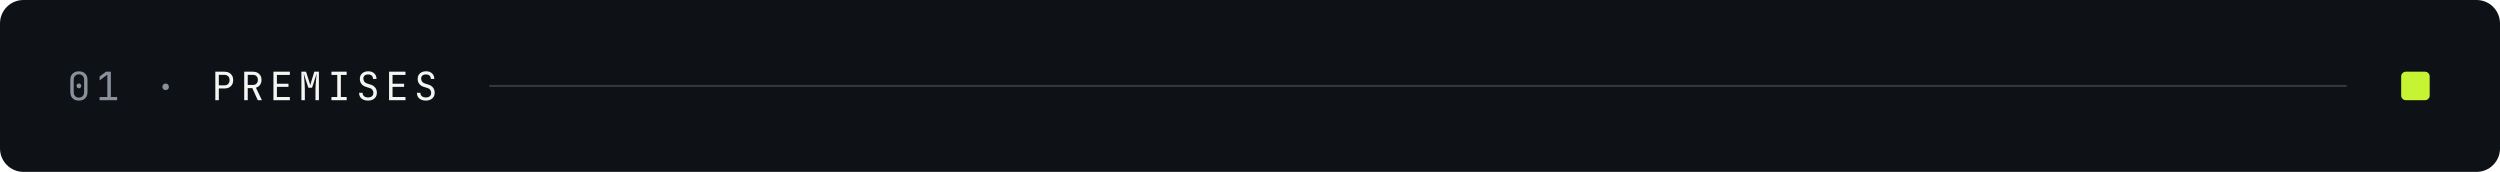
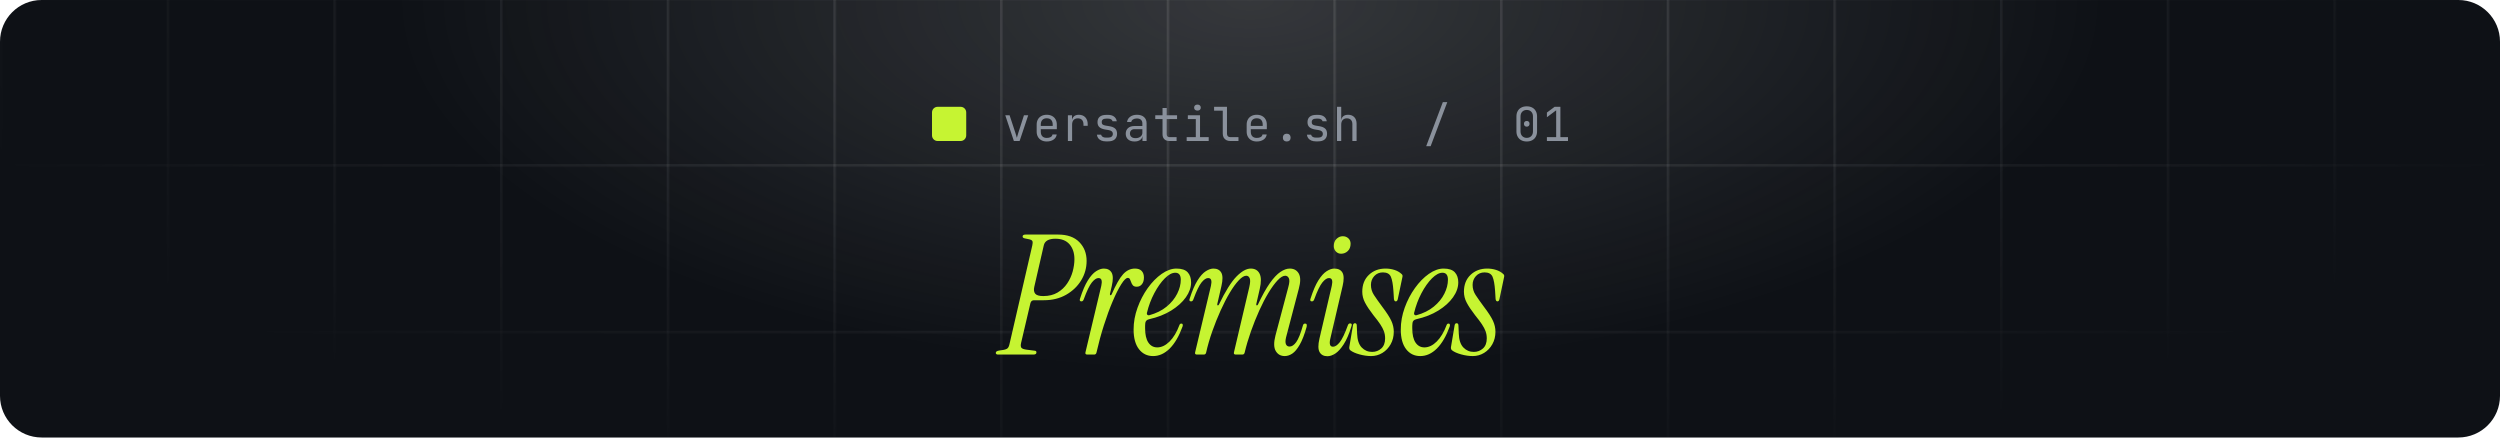
- <svg xmlns="http://www.w3.org/2000/svg" width="1280" height="88" viewBox="0 0 1280 88" role="img" aria-label="01 · premises">
-   <defs />
-   <rect width="1280" height="88" rx="12" fill="#0e1116" />
-   <path fill="#8a919c" d="M40.4 51.51Q39.06 51.51 38.07 50.98Q37.08 50.45 36.54 49.48Q36 48.51 36 47.21L36 40.81Q36 39.49 36.54 38.53Q37.08 37.57 38.07 37.04Q39.06 36.51 40.4 36.51Q41.76 36.51 42.74 37.04Q43.72 37.57 44.26 38.53Q44.8 39.49 44.8 40.81L44.8 47.21Q44.8 48.51 44.26 49.48Q43.72 50.45 42.73 50.98Q41.74 51.51 40.4 51.51ZM40.4 49.97Q41.6 49.97 42.33 49.2Q43.06 48.43 43.06 47.21L43.06 40.81Q43.06 39.59 42.33 38.82Q41.6 38.05 40.4 38.05Q39.2 38.05 38.47 38.82Q37.74 39.59 37.74 40.81L37.74 47.21Q37.74 48.43 38.47 49.2Q39.2 49.97 40.4 49.97ZM40.4 45.19Q39.86 45.19 39.53 44.85Q39.2 44.51 39.2 43.95Q39.2 43.41 39.53 43.08Q39.86 42.75 40.4 42.75Q40.94 42.75 41.27 43.08Q41.6 43.41 41.6 43.95Q41.6 44.51 41.27 44.85Q40.94 45.19 40.4 45.19ZM51 51.31L51 49.67L54.96 49.67L54.96 38.21L51 41.17L51 39.17L54.3 36.71L56.76 36.71L56.76 49.67L60 49.67L60 51.31ZM84.8 46.11Q84.04 46.11 83.59 45.67Q83.14 45.23 83.14 44.49Q83.14 43.71 83.59 43.25Q84.04 42.79 84.8 42.79Q85.56 42.79 86.01 43.25Q86.46 43.71 86.46 44.49Q86.46 45.23 86.01 45.67Q85.56 46.11 84.8 46.11Z" />
-   <path fill="#f5f5f2" d="M110.24 51.31L110.24 36.71L114.94 36.71Q116.3 36.71 117.3 37.24Q118.3 37.77 118.85 38.73Q119.4 39.69 119.4 41.01Q119.4 42.31 118.85 43.28Q118.3 44.25 117.3 44.78Q116.3 45.31 114.94 45.31L112.04 45.31L112.04 51.31ZM112.04 43.69L114.94 43.69Q116.12 43.69 116.83 42.96Q117.54 42.23 117.54 41.01Q117.54 39.77 116.83 39.05Q116.12 38.33 114.94 38.33L112.04 38.33ZM125.04 51.31L125.04 36.71L129.56 36.71Q130.86 36.71 131.84 37.24Q132.82 37.77 133.36 38.71Q133.9 39.65 133.9 40.91Q133.9 42.39 133.13 43.45Q132.36 44.51 131.04 44.91L134.1 51.31L131.98 51.31L129.18 45.11L126.84 45.11L126.84 51.31ZM126.84 43.49L129.56 43.49Q130.68 43.49 131.36 42.78Q132.04 42.07 132.04 40.91Q132.04 39.73 131.36 39.03Q130.68 38.33 129.56 38.33L126.84 38.33ZM140 51.31L140 36.71L148.4 36.71L148.4 38.35L141.78 38.35L141.78 42.87L147.7 42.87L147.7 44.49L141.78 44.49L141.78 49.67L148.4 49.67L148.4 51.31ZM154.32 51.31L154.32 36.71L156.68 36.71L158.2 41.43Q158.42 42.07 158.6 42.7Q158.78 43.33 158.86 43.67Q158.96 43.33 159.12 42.7Q159.28 42.07 159.48 41.41L160.92 36.71L163.28 36.71L163.28 51.31L161.52 51.31L161.52 46.01Q161.52 45.13 161.58 44.01Q161.64 42.89 161.74 41.72Q161.84 40.55 161.95 39.48Q162.06 38.41 162.14 37.61L159.78 44.91L157.88 44.91L155.5 37.61Q155.6 38.39 155.7 39.42Q155.8 40.45 155.88 41.6Q155.96 42.75 156.02 43.89Q156.08 45.03 156.08 46.01L156.08 51.31ZM169.7 51.31L169.7 49.67L172.68 49.67L172.68 38.35L169.7 38.35L169.7 36.71L177.5 36.71L177.5 38.35L174.52 38.35L174.52 49.67L177.5 49.67L177.5 51.31ZM188.48 51.51Q187.04 51.51 186.01 51.03Q184.98 50.55 184.42 49.65Q183.86 48.75 183.84 47.51L185.64 47.51Q185.64 48.61 186.39 49.25Q187.14 49.89 188.48 49.89Q189.74 49.89 190.45 49.27Q191.16 48.65 191.16 47.55Q191.16 46.67 190.69 46.01Q190.22 45.35 189.34 45.09L187.36 44.47Q185.86 44.01 185.05 42.93Q184.24 41.85 184.24 40.39Q184.24 39.21 184.77 38.34Q185.3 37.47 186.26 36.98Q187.22 36.49 188.52 36.49Q190.44 36.49 191.6 37.56Q192.76 38.63 192.78 40.41L190.98 40.41Q190.98 39.33 190.33 38.72Q189.68 38.11 188.5 38.11Q187.34 38.11 186.69 38.67Q186.04 39.23 186.04 40.23Q186.04 41.13 186.52 41.79Q187 42.45 187.9 42.73L189.9 43.37Q191.36 43.83 192.16 44.93Q192.96 46.03 192.96 47.51Q192.96 48.71 192.4 49.61Q191.84 50.51 190.83 51.01Q189.82 51.51 188.48 51.51ZM199.2 51.31L199.2 36.71L207.6 36.71L207.6 38.35L200.98 38.35L200.98 42.87L206.9 42.87L206.9 44.49L200.98 44.49L200.98 49.67L207.6 49.67L207.6 51.31ZM218.08 51.51Q216.64 51.51 215.61 51.03Q214.58 50.55 214.02 49.65Q213.46 48.75 213.44 47.51L215.24 47.51Q215.24 48.61 215.99 49.25Q216.74 49.89 218.08 49.89Q219.34 49.89 220.05 49.27Q220.76 48.65 220.76 47.55Q220.76 46.67 220.29 46.01Q219.82 45.35 218.94 45.09L216.96 44.47Q215.46 44.01 214.65 42.93Q213.84 41.85 213.84 40.39Q213.84 39.21 214.37 38.34Q214.9 37.47 215.86 36.98Q216.82 36.49 218.12 36.49Q220.04 36.49 221.2 37.56Q222.36 38.63 222.38 40.41L220.58 40.41Q220.58 39.33 219.93 38.72Q219.28 38.11 218.1 38.11Q216.94 38.11 216.29 38.67Q215.64 39.23 215.64 40.23Q215.64 41.13 216.12 41.79Q216.6 42.45 217.5 42.73L219.5 43.37Q220.96 43.83 221.76 44.93Q222.56 46.03 222.56 47.51Q222.56 48.71 222 49.61Q221.44 50.51 220.43 51.01Q219.42 51.51 218.08 51.51Z" />
-   <rect x="250.56" y="43.5" width="950.84" height="1" fill="#f5f5f2" fill-opacity="0.18" />
-   <rect x="1229.4" y="36.71" width="14.6" height="14.6" rx="2.4" fill="#c6f432" />
+ <svg xmlns="http://www.w3.org/2000/svg" width="960" height="168" viewBox="0 0 960 168" role="img" aria-label="Premises">
+   <defs>
+     <pattern id="grid" width="64" height="64" x="0" y="-1" patternUnits="userSpaceOnUse">
+       <g fill="#f5f5f2" fill-opacity="0.1">
+         <rect width="1" height="64" />
+         <rect width="64" height="1" />
+       </g>
+     </pattern>
+     <radialGradient id="fade" gradientUnits="userSpaceOnUse" cx="0" cy="0" r="1" gradientTransform="translate(480 0) scale(680 260)">
+       <stop offset="0.2" stop-color="#fff" />
+       <stop offset="0.75" stop-color="#000" />
+     </radialGradient>
+     <mask id="vignette" maskUnits="userSpaceOnUse" x="0" y="0" width="960" height="168">
+       <rect width="960" height="168" fill="url(#fade)" />
+     </mask>
+     <radialGradient id="beam" gradientUnits="userSpaceOnUse" cx="0" cy="0" r="1" gradientTransform="translate(480 0) scale(460 200)">
+       <stop offset="0" stop-color="#f5f5f2" stop-opacity="0.17" />
+       <stop offset="0.72" stop-color="#f5f5f2" stop-opacity="0" />
+     </radialGradient>
+   </defs>
+   <rect width="960" height="168" rx="16" fill="#0e1116" />
+   <rect width="960" height="168" rx="16" fill="url(#grid)" mask="url(#vignette)" />
+   <rect width="960" height="168" rx="16" fill="url(#beam)" />
+   <rect x="357.89" y="41.01" width="13.14" height="13.14" rx="2.16" fill="#c6f432" />
+   <path fill="#8a919c" d="M389.33 54.15L386.02 44.25L387.68 44.25L389.87 50.91Q390.07 51.5 390.23 52.05Q390.39 52.6 390.47 52.91Q390.56 52.6 390.72 52.05Q390.88 51.5 391.06 50.91L393.2 44.25L394.84 44.25L391.53 54.15ZM401.95 54.33Q400.78 54.33 399.91 53.86Q399.03 53.39 398.56 52.54Q398.08 51.68 398.08 50.55L398.08 47.85Q398.08 46.7 398.56 45.85Q399.03 45.01 399.91 44.54Q400.78 44.07 401.95 44.07Q403.12 44.07 403.99 44.54Q404.87 45.01 405.34 45.85Q405.82 46.7 405.82 47.85L405.82 49.6L399.66 49.6L399.66 50.55Q399.66 51.72 400.26 52.34Q400.85 52.96 401.95 52.96Q402.89 52.96 403.46 52.63Q404.04 52.3 404.16 51.63L405.78 51.63Q405.62 52.87 404.57 53.6Q403.52 54.33 401.95 54.33ZM404.24 48.52L404.24 47.85Q404.24 46.68 403.65 46.05Q403.07 45.42 401.95 45.42Q400.85 45.42 400.26 46.05Q399.66 46.68 399.66 47.85L399.66 48.37L404.36 48.37ZM410.07 54.15L410.07 44.25L411.65 44.25L411.65 46.14L412.03 46.14L411.51 47.31Q411.51 45.71 412.2 44.89Q412.89 44.07 414.26 44.07Q415.83 44.07 416.76 45.05Q417.68 46.03 417.68 47.71L417.68 48.3L416.06 48.3L416.06 47.85Q416.06 46.68 415.5 46.06Q414.93 45.44 413.88 45.44Q412.86 45.44 412.27 46.07Q411.69 46.7 411.69 47.85L411.69 54.15ZM424.68 54.29Q423.68 54.29 422.93 53.98Q422.18 53.66 421.74 53.09Q421.3 52.51 421.21 51.72L422.83 51.72Q422.94 52.24 423.42 52.55Q423.89 52.85 424.68 52.85L425.44 52.85Q426.39 52.85 426.86 52.47Q427.33 52.08 427.33 51.43Q427.33 50.8 426.91 50.43Q426.48 50.06 425.66 49.94L424.32 49.72Q422.87 49.47 422.16 48.81Q421.44 48.16 421.44 46.9Q421.44 45.56 422.29 44.84Q423.14 44.11 424.83 44.11L425.51 44.11Q426.93 44.11 427.8 44.77Q428.66 45.44 428.84 46.57L427.22 46.57Q427.11 46.1 426.68 45.83Q426.25 45.55 425.51 45.55L424.83 45.55Q423.91 45.55 423.49 45.89Q423.06 46.23 423.06 46.91Q423.06 47.53 423.42 47.81Q423.78 48.1 424.56 48.23L425.89 48.44Q427.49 48.7 428.22 49.38Q428.95 50.06 428.95 51.36Q428.95 52.73 428.08 53.51Q427.2 54.29 425.44 54.29ZM435.65 54.33Q434.08 54.33 433.18 53.53Q432.28 52.73 432.28 51.36Q432.28 49.97 433.18 49.18Q434.08 48.39 435.61 48.39L438.67 48.39L438.67 47.4Q438.67 46.48 438.12 45.99Q437.57 45.49 436.56 45.49Q435.68 45.49 435.09 45.86Q434.49 46.23 434.4 46.86L432.78 46.86Q432.95 45.58 433.99 44.83Q435.03 44.07 436.6 44.07Q438.31 44.07 439.3 44.95Q440.29 45.83 440.29 47.35L440.29 54.15L438.71 54.15L438.71 52.26L438.44 52.26L438.71 51.99Q438.71 53.07 437.87 53.7Q437.03 54.33 435.65 54.33ZM436.04 53.05Q437.19 53.05 437.93 52.48Q438.67 51.9 438.67 51L438.67 49.6L435.65 49.6Q434.84 49.6 434.37 50.05Q433.9 50.5 433.9 51.27Q433.9 52.1 434.47 52.58Q435.03 53.05 436.04 53.05ZM449.11 54.15Q447.83 54.15 447.12 53.47Q446.41 52.78 446.41 51.54L446.41 45.73L443.62 45.73L443.62 44.25L446.41 44.25L446.41 41.46L448.03 41.46L448.03 44.25L451.99 44.25L451.99 45.73L448.03 45.73L448.03 51.54Q448.03 52.67 449.11 52.67L451.81 52.67L451.81 54.15ZM455.68 54.15L455.68 52.67L459.19 52.67L459.19 45.73L456.13 45.73L456.13 44.25L460.81 44.25L460.81 52.67L464.14 52.67L464.14 54.15ZM459.82 42.47Q459.23 42.47 458.88 42.16Q458.54 41.86 458.54 41.33Q458.54 40.79 458.88 40.48Q459.23 40.16 459.82 40.16Q460.41 40.16 460.76 40.48Q461.1 40.79 461.1 41.33Q461.1 41.86 460.76 42.16Q460.41 42.47 459.82 42.47ZM472.42 54.15Q471.56 54.15 470.91 53.81Q470.26 53.47 469.9 52.84Q469.54 52.21 469.54 51.36L469.54 42.49L466.21 42.49L466.21 41.01L471.16 41.01L471.16 51.36Q471.16 51.97 471.5 52.32Q471.84 52.67 472.42 52.67L475.57 52.67L475.57 54.15ZM482.59 54.33Q481.42 54.33 480.55 53.86Q479.67 53.39 479.2 52.54Q478.72 51.68 478.72 50.55L478.72 47.85Q478.72 46.7 479.2 45.85Q479.67 45.01 480.55 44.54Q481.42 44.07 482.59 44.07Q483.76 44.07 484.63 44.54Q485.51 45.01 485.98 45.85Q486.46 46.7 486.46 47.85L486.46 49.6L480.3 49.6L480.3 50.55Q480.3 51.72 480.9 52.34Q481.49 52.96 482.59 52.96Q483.53 52.96 484.1 52.63Q484.68 52.3 484.8 51.63L486.42 51.63Q486.26 52.87 485.21 53.6Q484.16 54.33 482.59 54.33ZM484.88 48.52L484.88 47.85Q484.88 46.68 484.29 46.05Q483.71 45.42 482.59 45.42Q481.49 45.42 480.9 46.05Q480.3 46.68 480.3 47.85L480.3 48.37L485 48.37ZM494.11 54.33Q493.43 54.33 493.02 53.93Q492.62 53.54 492.62 52.87Q492.62 52.17 493.02 51.76Q493.43 51.34 494.11 51.34Q494.79 51.34 495.2 51.76Q495.6 52.17 495.6 52.87Q495.6 53.54 495.2 53.93Q494.79 54.33 494.11 54.33ZM505.32 54.29Q504.32 54.29 503.57 53.98Q502.82 53.66 502.38 53.09Q501.94 52.51 501.85 51.72L503.47 51.72Q503.58 52.24 504.05 52.55Q504.53 52.85 505.32 52.85L506.08 52.85Q507.03 52.85 507.5 52.47Q507.97 52.08 507.97 51.43Q507.97 50.8 507.55 50.43Q507.12 50.06 506.3 49.94L504.96 49.72Q503.51 49.47 502.79 48.81Q502.08 48.16 502.08 46.9Q502.08 45.56 502.93 44.84Q503.78 44.11 505.47 44.11L506.15 44.11Q507.57 44.11 508.44 44.77Q509.3 45.44 509.48 46.57L507.86 46.57Q507.75 46.1 507.32 45.83Q506.89 45.55 506.15 45.55L505.47 45.55Q504.55 45.55 504.13 45.89Q503.7 46.23 503.7 46.91Q503.7 47.53 504.06 47.81Q504.42 48.1 505.2 48.23L506.53 48.44Q508.13 48.7 508.86 49.38Q509.59 50.06 509.59 51.36Q509.59 52.73 508.72 53.51Q507.84 54.29 506.08 54.29ZM513.41 54.15L513.41 41.01L515.03 41.01L515.03 44.25L515.03 46.14L515.37 46.14L515.03 46.52Q515.03 45.35 515.73 44.71Q516.43 44.07 517.67 44.07Q519.17 44.07 520.05 44.99Q520.93 45.91 520.93 47.49L520.93 54.15L519.31 54.15L519.31 47.67Q519.31 46.61 518.74 46.02Q518.18 45.44 517.2 45.44Q516.2 45.44 515.61 46.07Q515.03 46.7 515.03 47.85L515.03 54.15ZM547.66 56.13L554.05 39.21L555.76 39.21L549.37 56.13ZM586.27 54.33Q585.06 54.33 584.17 53.85Q583.28 53.38 582.8 52.5Q582.31 51.63 582.31 50.46L582.31 44.7Q582.31 43.51 582.8 42.65Q583.28 41.78 584.17 41.31Q585.06 40.83 586.27 40.83Q587.49 40.83 588.38 41.31Q589.26 41.78 589.74 42.65Q590.23 43.51 590.23 44.7L590.23 50.46Q590.23 51.63 589.74 52.5Q589.26 53.38 588.37 53.85Q587.48 54.33 586.27 54.33ZM586.27 52.94Q587.35 52.94 588.01 52.25Q588.66 51.56 588.66 50.46L588.66 44.7Q588.66 43.6 588.01 42.91Q587.35 42.22 586.27 42.22Q585.19 42.22 584.53 42.91Q583.88 43.6 583.88 44.7L583.88 50.46Q583.88 51.56 584.53 52.25Q585.19 52.94 586.27 52.94ZM586.27 48.64Q585.78 48.64 585.49 48.34Q585.19 48.03 585.19 47.53Q585.19 47.04 585.49 46.74Q585.78 46.45 586.27 46.45Q586.76 46.45 587.05 46.74Q587.35 47.04 587.35 47.53Q587.35 48.03 587.05 48.34Q586.76 48.64 586.27 48.64ZM594.01 54.15L594.01 52.67L597.57 52.67L597.57 42.36L594.01 45.02L594.01 43.22L596.98 41.01L599.19 41.01L599.19 52.67L602.11 52.67L602.11 54.15Z" />
+   <path fill="#f5f5f2" d="" />
+   <path fill="#c6f432" d="M383.27 136.15Q382.38 136.15 382.38 135.51Q382.38 134.81 383.66 134.61L384.94 134.42Q386.34 134.23 386.89 133.75Q387.43 133.27 387.69 131.93L396.39 94.29Q396.65 93.21 396.46 92.63Q396.26 92.05 394.79 91.8L393.51 91.54Q392.68 91.35 392.68 90.84Q392.68 90.07 393.83 90.07L406.31 90.07Q411.62 90.07 414.44 92.95Q417.26 95.83 417.26 100.18Q417.26 104.21 415.18 107.64Q413.1 111.06 409.42 113.17Q405.74 115.29 400.81 115.29L397.03 115.29Q396.01 115.29 395.69 116.37L392.1 131.67Q391.78 133.08 392.26 133.59Q392.74 134.1 394.34 134.29L397.42 134.68Q397.99 134.74 397.99 135.32Q397.99 136.15 396.84 136.15ZM397.16 110.17Q396.78 111.83 397.51 112.76Q398.25 113.69 400.62 113.69Q403.82 113.69 406.09 112.34Q408.36 111 409.8 108.85Q411.24 106.71 411.91 104.25Q412.58 101.78 412.58 99.54Q412.58 96.02 410.73 93.85Q408.87 91.67 405.29 91.67Q401.38 91.67 400.81 94.23ZM417.51 136.15Q416.62 136.15 416.81 135.32L422.89 109.78Q423.21 108.37 422.98 107.57Q422.76 106.77 421.8 106.77Q420.65 106.77 419.27 108.47Q417.9 110.17 416.17 114.9Q415.91 115.73 415.27 115.73Q414.31 115.73 414.76 114.58Q416.17 110.17 417.74 107.67Q419.3 105.17 420.9 104.15Q422.5 103.13 423.85 103.13Q425.96 103.13 426.86 104.69Q427.75 106.26 426.92 109.85L426.22 112.85Q426.15 113.3 426.41 113.37Q426.66 113.43 426.86 113.05Q429.29 107.48 431.27 105.3Q433.26 103.13 435.82 103.13Q437.54 103.13 438.41 104.05Q439.27 104.98 439.27 106.58Q439.27 108.18 438.5 109.14Q437.74 110.1 436.52 110.1Q435.5 110.1 435.05 109.59Q434.6 109.08 434.38 108.41Q434.15 107.73 433.9 107.22Q433.64 106.71 433.06 106.71Q432.1 106.71 430.57 109.14Q429.03 111.57 427.27 115.7Q425.51 119.83 423.88 124.95Q422.25 130.07 421.03 135.45Q420.84 136.15 420.14 136.15ZM442.79 136.73Q439.4 136.73 437.35 134.07Q435.3 131.41 435.3 126.55Q435.3 122.33 436.81 118.17Q438.31 114.01 440.74 110.61Q443.18 107.22 446.09 105.17Q449 103.13 451.75 103.13Q454.76 103.13 456.07 104.57Q457.38 106.01 457.38 108.44Q457.38 111.32 455.37 114.17Q453.35 117.01 449.74 119.25Q446.12 121.49 441.26 122.58Q439.85 122.9 439.78 124.18Q439.72 124.63 439.72 125.11Q439.72 125.59 439.72 126.04Q439.72 129.69 440.97 131.54Q442.22 133.4 444.39 133.4Q446.82 133.4 449.1 131.16Q451.37 128.92 452.9 124.82Q453.1 124.25 453.67 124.25Q454.06 124.25 454.15 124.57Q454.25 124.89 454.12 125.33Q452.07 130.97 449.16 133.85Q446.25 136.73 442.79 136.73ZM440.42 120.15Q440.3 120.6 440.58 120.89Q440.87 121.17 441.32 121.05Q445.29 119.96 447.98 117.75Q450.66 115.54 452.04 112.79Q453.42 110.04 453.42 107.41Q453.42 104.73 451.3 104.73Q449.45 104.73 447.27 106.9Q445.1 109.08 443.24 112.6Q441.38 116.12 440.42 120.15ZM493.35 136.73Q491.05 136.73 489.9 134.81Q488.74 132.89 489.77 128.85L494.7 110.29Q495.4 107.8 494.92 106.84Q494.44 105.88 493.54 105.88Q492.26 105.88 490.6 107.64Q488.94 109.4 487.11 112.41Q485.29 115.41 483.56 119.25Q481.83 123.09 480.36 127.25Q478.89 131.41 477.93 135.45Q477.74 136.15 477.03 136.15L474.54 136.15Q473.64 136.15 473.83 135.32L479.72 110.29Q480.3 107.8 479.88 106.84Q479.46 105.88 478.57 105.88Q477.35 105.88 475.69 107.64Q474.02 109.4 472.23 112.41Q470.44 115.41 468.71 119.25Q466.98 123.09 465.51 127.25Q464.04 131.41 463.14 135.45Q462.95 136.15 462.25 136.15L459.62 136.15Q458.73 136.15 458.92 135.32L465 109.78Q465.32 108.37 465.1 107.57Q464.87 106.77 463.91 106.77Q462.76 106.77 461.38 108.47Q460.01 110.17 458.28 114.9Q458.02 115.73 457.38 115.73Q456.42 115.73 456.87 114.58Q458.28 110.17 459.85 107.67Q461.42 105.17 463.02 104.15Q464.62 103.13 465.96 103.13Q468.07 103.13 468.97 104.69Q469.86 106.26 469.03 109.85L467.43 116.76Q467.37 117.21 467.62 117.27Q467.88 117.33 468.07 116.95Q471.78 109.27 474.79 106.2Q477.8 103.13 480.3 103.13Q482.66 103.13 483.66 105.05Q484.65 106.97 483.75 110.93L482.41 116.76Q482.34 117.21 482.6 117.27Q482.86 117.33 483.05 116.95Q485.48 111.77 487.62 108.73Q489.77 105.69 491.69 104.41Q493.61 103.13 495.27 103.13Q497.64 103.13 498.73 105.05Q499.82 106.97 498.73 110.93L493.86 129.49Q493.42 131.29 493.8 132.18Q494.18 133.08 495.21 133.08Q496.49 133.08 497.74 131.38Q498.98 129.69 500.33 124.95Q500.52 124.25 501.16 124.25Q501.67 124.25 501.77 124.63Q501.86 125.01 501.74 125.53Q500.52 129.88 499.11 132.34Q497.7 134.81 496.26 135.77Q494.82 136.73 493.35 136.73ZM514.98 97.43Q513.77 97.43 512.97 96.57Q512.17 95.7 512.17 94.49Q512.17 92.76 513.22 91.73Q514.28 90.71 515.62 90.71Q516.9 90.71 517.77 91.51Q518.63 92.31 518.63 93.59Q518.63 95.38 517.54 96.41Q516.46 97.43 514.98 97.43ZM509.74 136.79Q507.62 136.79 506.73 135.22Q505.83 133.65 506.66 130.07L511.4 109.78Q511.72 108.37 511.5 107.57Q511.27 106.77 510.31 106.77Q509.16 106.77 507.78 108.47Q506.41 110.17 504.68 114.9Q504.42 115.73 503.78 115.73Q502.82 115.73 503.27 114.58Q504.68 110.17 506.25 107.67Q507.82 105.17 509.42 104.15Q511.02 103.13 512.36 103.13Q514.6 103.13 515.5 104.69Q516.39 106.26 515.56 109.85L510.82 130.13Q510.5 131.54 510.73 132.34Q510.95 133.14 511.91 133.14Q513.06 133.14 514.44 131.45Q515.82 129.75 517.54 125.01Q517.8 124.18 518.44 124.18Q519.4 124.18 518.95 125.33Q517.61 129.69 515.98 132.21Q514.34 134.74 512.74 135.77Q511.14 136.79 509.74 136.79ZM526.5 136.73Q524.39 136.73 522.06 136.09Q519.72 135.45 518.5 134.49Q518.06 134.1 518.12 133.33L519.53 124.95Q519.66 124.12 520.3 124.12Q521 124.12 521 125.01L521.13 128.09Q521.26 131.73 522.89 133.43Q524.52 135.13 526.89 135.13Q528.94 135.13 530.41 133.81Q531.88 132.5 531.88 129.94Q531.88 128.47 531.43 127.22Q530.98 125.97 530.02 124.53Q529.06 123.09 527.4 121.05Q525.22 118.23 524.17 116.21Q523.11 114.2 523.11 112.02Q523.11 107.99 525.64 105.56Q528.17 103.13 532.07 103.13Q533.8 103.13 535.43 103.64Q537.06 104.15 538.15 105.17Q538.73 105.62 538.54 106.33L536.74 114.9Q536.55 115.73 535.98 115.73Q535.4 115.73 535.27 114.84L535.08 111.77Q534.82 107.93 534.09 106.26Q533.35 104.6 531.05 104.6Q529 104.6 527.72 106.01Q526.44 107.41 526.44 109.4Q526.44 111.51 527.59 113.27Q528.74 115.03 530.73 117.72Q533.35 121.17 534.28 123.22Q535.21 125.27 535.21 127.38Q535.21 130.07 534.02 132.18Q532.84 134.29 530.86 135.51Q528.87 136.73 526.5 136.73ZM545.38 136.73Q541.99 136.73 539.94 134.07Q537.9 131.41 537.9 126.55Q537.9 122.33 539.4 118.17Q540.9 114.01 543.34 110.61Q545.77 107.22 548.68 105.17Q551.59 103.13 554.34 103.13Q557.35 103.13 558.66 104.57Q559.98 106.01 559.98 108.44Q559.98 111.32 557.96 114.17Q555.94 117.01 552.33 119.25Q548.71 121.49 543.85 122.58Q542.44 122.9 542.38 124.18Q542.31 124.63 542.31 125.11Q542.31 125.59 542.31 126.04Q542.31 129.69 543.56 131.54Q544.81 133.4 546.98 133.4Q549.42 133.4 551.69 131.16Q553.96 128.92 555.5 124.82Q555.69 124.25 556.26 124.25Q556.65 124.25 556.74 124.57Q556.84 124.89 556.71 125.33Q554.66 130.97 551.75 133.85Q548.84 136.73 545.38 136.73ZM543.02 120.15Q542.89 120.6 543.18 120.89Q543.46 121.17 543.91 121.05Q547.88 119.96 550.57 117.75Q553.26 115.54 554.63 112.79Q556.01 110.04 556.01 107.41Q556.01 104.73 553.9 104.73Q552.04 104.73 549.86 106.9Q547.69 109.08 545.83 112.6Q543.98 116.12 543.02 120.15ZM565.54 136.73Q563.43 136.73 561.1 136.09Q558.76 135.45 557.54 134.49Q557.1 134.1 557.16 133.33L558.57 124.95Q558.7 124.12 559.34 124.12Q560.04 124.12 560.04 125.01L560.17 128.09Q560.3 131.73 561.93 133.43Q563.56 135.13 565.93 135.13Q567.98 135.13 569.45 133.81Q570.92 132.5 570.92 129.94Q570.92 128.47 570.47 127.22Q570.02 125.97 569.06 124.53Q568.1 123.09 566.44 121.05Q564.26 118.23 563.21 116.21Q562.15 114.2 562.15 112.02Q562.15 107.99 564.68 105.56Q567.21 103.13 571.11 103.13Q572.84 103.13 574.47 103.64Q576.1 104.15 577.19 105.17Q577.77 105.62 577.58 106.33L575.78 114.9Q575.59 115.73 575.02 115.73Q574.44 115.73 574.31 114.84L574.12 111.77Q573.86 107.93 573.13 106.26Q572.39 104.6 570.09 104.6Q568.04 104.6 566.76 106.01Q565.48 107.41 565.48 109.4Q565.48 111.51 566.63 113.27Q567.78 115.03 569.77 117.72Q572.39 121.17 573.32 123.22Q574.25 125.27 574.25 127.38Q574.25 130.07 573.06 132.18Q571.88 134.29 569.9 135.51Q567.91 136.73 565.54 136.73Z" />
</svg>
